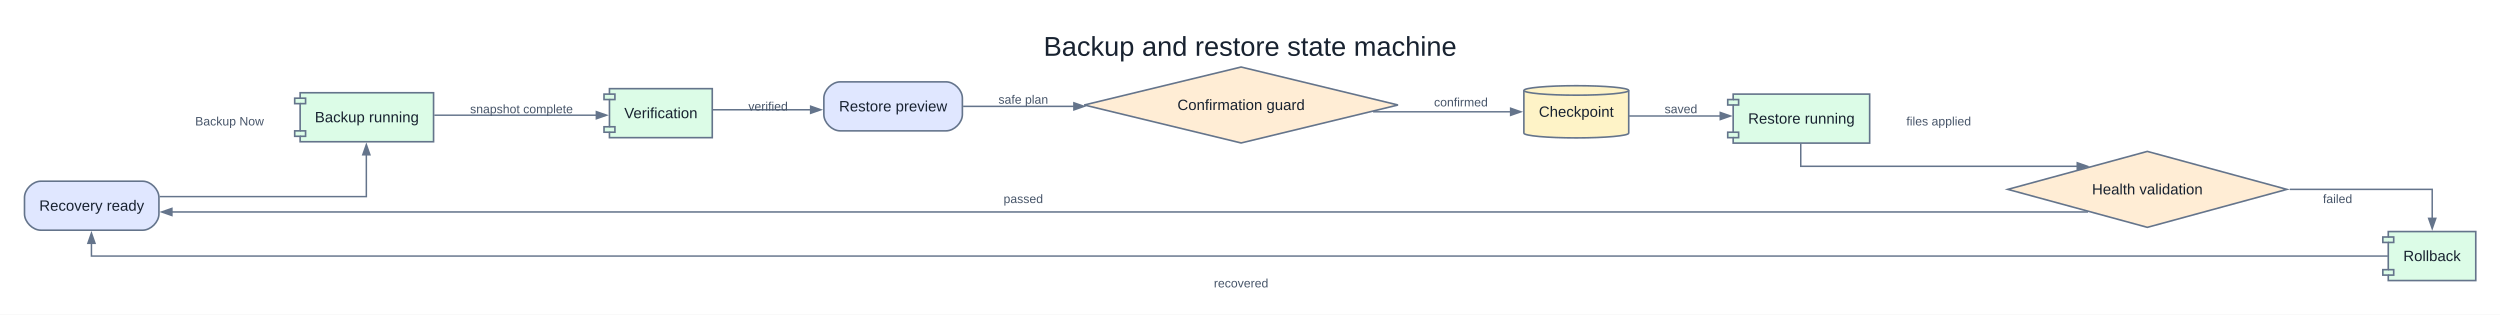
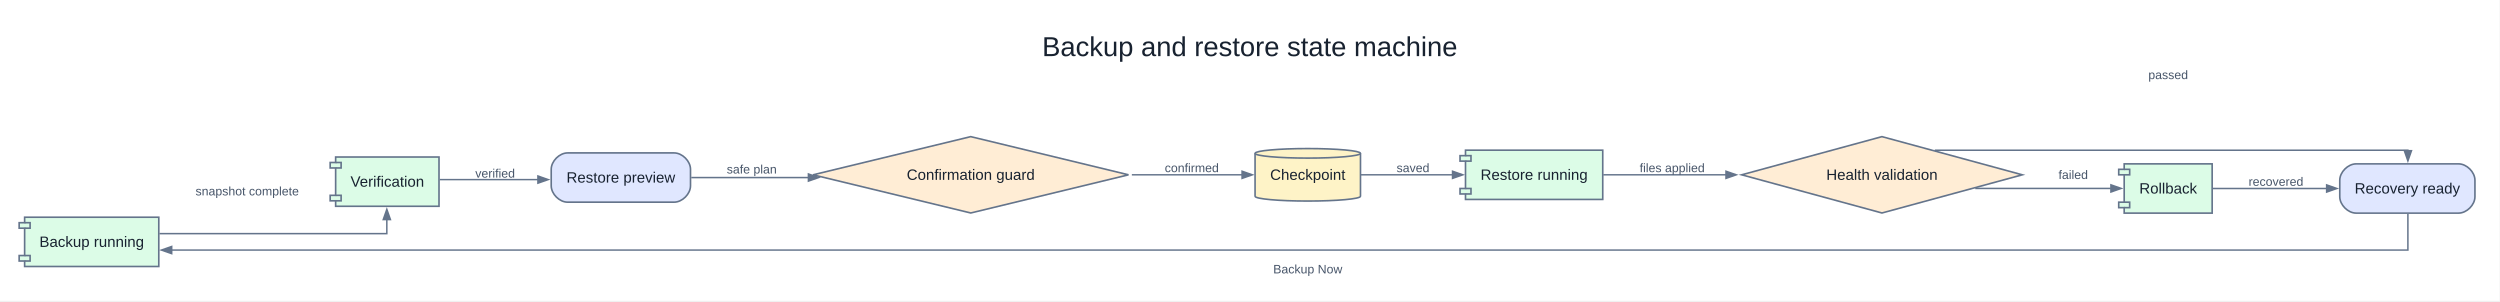
- <svg xmlns="http://www.w3.org/2000/svg" xmlns:xlink="http://www.w3.org/1999/xlink" id="pocketlab-recovery-state-machine-light" role="img" aria-labelledby="pocketlab-recovery-state-machine-light-title pocketlab-recovery-state-machine-light-desc" width="1837pt" height="231pt" viewBox="0.00 0.00 1837.00 231.00">
-   <g id="graph0" class="graph" transform="scale(1 1) rotate(0) translate(18 213.15)">
-     <polygon fill="#ffffff" stroke="none" points="-18,18 -18,-213.15 1819.19,-213.15 1819.19,18 -18,18" />
-     <text xml:space="preserve" text-anchor="middle" x="900.59" y="-172.15" font-family="Arial" font-size="20.00" fill="#182230">Backup and restore state machine</text>
+ <svg xmlns="http://www.w3.org/2000/svg" xmlns:xlink="http://www.w3.org/1999/xlink" id="pocketlab-recovery-state-machine-light" role="img" aria-labelledby="pocketlab-recovery-state-machine-light-title pocketlab-recovery-state-machine-light-desc" width="1827pt" height="220pt" viewBox="0.00 0.00 1827.00 220.00">
+   <g id="graph0" class="graph" transform="scale(1 1) rotate(0) translate(18 201.75)">
+     <polygon fill="#ffffff" stroke="none" points="-18,18 -18,-201.75 1808.69,-201.75 1808.69,18 -18,18" />
+     <text xml:space="preserve" text-anchor="middle" x="895.34" y="-160.75" font-family="Arial" font-size="20.00" fill="#182230">Backup and restore state machine</text>
+     <g id="edge1" class="edge">
+       <g id="a_edge1">
+         <a xlink:title="snapshot complete">
+           <path fill="none" stroke="#64748b" stroke-width="1.1" d="M98.5,-31C162.17,-31 264.69,-31 264.69,-31 264.69,-31 264.69,-41.28 264.69,-41.28" />
+           <polygon fill="#64748b" stroke="#64748b" stroke-width="1.1" points="262.07,-41.28 264.69,-48.78 267.32,-41.28 262.07,-41.28" />
+         </a>
+       </g>
+       <text xml:space="preserve" text-anchor="middle" x="162.66" y="-58.95" font-family="Arial" font-size="9.00" fill="#475569">snapshot complete</text>
+     </g>
+     <g id="edge2" class="edge">
+       <g id="a_edge2">
+         <a xlink:title="saved">
+           <path fill="none" stroke="#64748b" stroke-width="1.1" d="M976.5,-74C976.5,-74 1043.51,-74 1043.51,-74" />
+           <polygon fill="#64748b" stroke="#64748b" stroke-width="1.1" points="1043.51,-76.63 1051.01,-74 1043.51,-71.38 1043.51,-76.63" />
+         </a>
+       </g>
+       <text xml:space="preserve" text-anchor="middle" x="1014.61" y="-75.95" font-family="Arial" font-size="9.00" fill="#475569">saved</text>
+     </g>
+     <g id="edge3" class="edge">
+       <g id="a_edge3">
+         <a xlink:title="confirmed">
+           <path fill="none" stroke="#64748b" stroke-width="1.1" d="M809.15,-74C809.15,-74 889.71,-74 889.71,-74" />
+           <polygon fill="#64748b" stroke="#64748b" stroke-width="1.1" points="889.71,-76.63 897.21,-74 889.71,-71.38 889.71,-76.63" />
+         </a>
+       </g>
+       <text xml:space="preserve" text-anchor="middle" x="852.95" y="-75.95" font-family="Arial" font-size="9.00" fill="#475569">confirmed</text>
+     </g>
+     <g id="edge4" class="edge">
+       <g id="a_edge4">
+         <a xlink:title="passed">
+           <path fill="none" stroke="#64748b" stroke-width="1.1" d="M1395.93,-91.95C1493.41,-91.95 1741.69,-91.95 1741.69,-91.95 1741.69,-91.95 1741.69,-91 1741.69,-91" />
+           <polygon fill="#64748b" stroke="#64748b" stroke-width="1.1" points="1744.32,-91.65 1741.69,-84.15 1739.07,-91.65 1744.32,-91.65" />
+         </a>
+       </g>
+       <text xml:space="preserve" text-anchor="middle" x="1566.5" y="-143.95" font-family="Arial" font-size="9.00" fill="#475569">passed</text>
+     </g>
+     <g id="edge5" class="edge">
+       <g id="a_edge5">
+         <a xlink:title="failed">
+           <path fill="none" stroke="#64748b" stroke-width="1.1" d="M1425.53,-64.05C1425.53,-64.05 1524.67,-64.05 1524.67,-64.05" />
+           <polygon fill="#64748b" stroke="#64748b" stroke-width="1.1" points="1524.67,-66.68 1532.17,-64.05 1524.67,-61.43 1524.67,-66.68" />
+         </a>
+       </g>
+       <text xml:space="preserve" text-anchor="middle" x="1497.11" y="-70.95" font-family="Arial" font-size="9.00" fill="#475569">failed</text>
+     </g>
+     <g id="edge6" class="edge">
+       <g id="a_edge6">
+         <a xlink:title="Backup Now">
+           <path fill="none" stroke="#64748b" stroke-width="1.1" d="M1741.69,-45.44C1741.69,-33.04 1741.69,-19 1741.69,-19 1741.69,-19 107.47,-19 107.47,-19" />
+           <polygon fill="#64748b" stroke="#64748b" stroke-width="1.1" points="107.47,-16.38 99.97,-19 107.47,-21.63 107.47,-16.38" />
+         </a>
+       </g>
+       <text xml:space="preserve" text-anchor="middle" x="937.72" y="-1.95" font-family="Arial" font-size="9.00" fill="#475569">Backup Now</text>
+     </g>
+     <g id="edge7" class="edge">
+       <g id="a_edge7">
+         <a xlink:title="safe plan">
+           <path fill="none" stroke="#64748b" stroke-width="1.1" d="M487.16,-72C487.16,-72 572.79,-72 572.79,-72" />
+           <polygon fill="#64748b" stroke="#64748b" stroke-width="1.1" points="572.79,-74.63 580.29,-72 572.79,-69.38 572.79,-74.63" />
+         </a>
+       </g>
+       <text xml:space="preserve" text-anchor="middle" x="531.37" y="-74.95" font-family="Arial" font-size="9.00" fill="#475569">safe plan</text>
+     </g>
+     <g id="edge8" class="edge">
+       <g id="a_edge8">
+         <a xlink:title="files applied">
+           <path fill="none" stroke="#64748b" stroke-width="1.1" d="M1153.66,-74C1153.66,-74 1243.35,-74 1243.35,-74" />
+           <polygon fill="#64748b" stroke="#64748b" stroke-width="1.1" points="1243.35,-76.63 1250.85,-74 1243.35,-71.38 1243.35,-76.63" />
+         </a>
+       </g>
+       <text xml:space="preserve" text-anchor="middle" x="1204.03" y="-75.95" font-family="Arial" font-size="9.00" fill="#475569">files applied</text>
+     </g>
+     <g id="edge9" class="edge">
+       <g id="a_edge9">
+         <a xlink:title="recovered">
+           <path fill="none" stroke="#64748b" stroke-width="1.1" d="M1598.97,-64C1598.97,-64 1682.31,-64 1682.31,-64" />
+           <polygon fill="#64748b" stroke="#64748b" stroke-width="1.1" points="1682.31,-66.63 1689.81,-64 1682.31,-61.38 1682.31,-66.63" />
+         </a>
+       </g>
+       <text xml:space="preserve" text-anchor="middle" x="1645.27" y="-65.95" font-family="Arial" font-size="9.00" fill="#475569">recovered</text>
+     </g>
+     <g id="edge10" class="edge">
+       <g id="a_edge10">
+         <a xlink:title="verified">
+           <path fill="none" stroke="#64748b" stroke-width="1.1" d="M303.36,-70.5C303.36,-70.5 375.12,-70.5 375.12,-70.5" />
+           <polygon fill="#64748b" stroke="#64748b" stroke-width="1.1" points="375.12,-73.13 382.62,-70.5 375.12,-67.88 375.12,-73.13" />
+         </a>
+       </g>
+       <text xml:space="preserve" text-anchor="middle" x="343.83" y="-71.95" font-family="Arial" font-size="9.00" fill="#475569">verified</text>
+     </g>
    <g id="node1" class="node">
      <g id="a_node1">
-         <a xlink:href="../../generated/development/recovery-contract/" xlink:title="Recovery ready. Backup, verification, preview, checkpoint, restore, health validation, and rollback remain backend and worker owned." target="_top">
-           <path fill="#e0e7ff" stroke="#64748b" stroke-width="1.2" d="M86.79,-80C86.79,-80 12,-80 12,-80 6,-80 0,-74 0,-68 0,-68 0,-56 0,-56 0,-50 6,-44 12,-44 12,-44 86.79,-44 86.79,-44 92.79,-44 98.79,-50 98.79,-56 98.79,-56 98.79,-68 98.79,-68 98.79,-74 92.79,-80 86.79,-80" />
-           <text xml:space="preserve" text-anchor="middle" x="49.39" y="-58.3" font-family="Arial" font-size="11.00" fill="#182230">Recovery ready</text>
+         <a xlink:href="../../generated/development/recovery-contract/" xlink:title="Backup running. Backup, verification, preview, checkpoint, restore, health validation, and rollback remain backend and worker owned." target="_top">
+           <polygon fill="#dcfce7" stroke="#64748b" stroke-width="1.2" points="98.04,-43 0,-43 0,-39 -4,-39 -4,-35 0,-35 0,-15 -4,-15 -4,-11 0,-11 0,-7 98.04,-7 98.04,-43" />
+           <polyline fill="none" stroke="#64748b" stroke-width="1.2" points="0,-39 4,-39 4,-35 0,-35" />
+           <polyline fill="none" stroke="#64748b" stroke-width="1.2" points="0,-15 4,-15 4,-11 0,-11" />
+           <text xml:space="preserve" text-anchor="middle" x="49.02" y="-21.3" font-family="Arial" font-size="11.00" fill="#182230">Backup running</text>
        </a>
      </g>
    </g>
    <g id="node2" class="node">
      <g id="a_node2">
-         <a xlink:href="../../generated/development/recovery-contract/" xlink:title="Backup running. Backup, verification, preview, checkpoint, restore, health validation, and rollback remain backend and worker owned." target="_top">
-           <polygon fill="#dcfce7" stroke="#64748b" stroke-width="1.2" points="300.58,-145 202.54,-145 202.54,-141 198.54,-141 198.54,-137 202.54,-137 202.54,-117 198.54,-117 198.54,-113 202.54,-113 202.54,-109 300.58,-109 300.58,-145" />
-           <polyline fill="none" stroke="#64748b" stroke-width="1.2" points="202.54,-141 206.54,-141 206.54,-137 202.54,-137" />
-           <polyline fill="none" stroke="#64748b" stroke-width="1.2" points="202.54,-117 206.54,-117 206.54,-113 202.54,-113" />
-           <text xml:space="preserve" text-anchor="middle" x="251.56" y="-123.3" font-family="Arial" font-size="11.00" fill="#182230">Backup running</text>
+         <a xlink:href="../../generated/development/recovery-contract/" xlink:title="Checkpoint. Backup, verification, preview, checkpoint, restore, health validation, and rollback remain backend and worker owned." target="_top">
+           <path fill="#fef3c7" stroke="#64748b" stroke-width="1.2" d="M976.24,-89.69C976.24,-91.62 958.97,-93.18 937.72,-93.18 916.47,-93.18 899.2,-91.62 899.2,-89.69 899.2,-89.69 899.2,-58.31 899.2,-58.31 899.2,-56.38 916.47,-54.82 937.72,-54.82 958.97,-54.82 976.24,-56.38 976.24,-58.31 976.24,-58.31 976.24,-89.69 976.24,-89.69" />
+           <path fill="none" stroke="#64748b" stroke-width="1.2" d="M976.24,-89.69C976.24,-87.77 958.97,-86.21 937.72,-86.21 916.47,-86.21 899.2,-87.77 899.2,-89.69" />
+           <text xml:space="preserve" text-anchor="middle" x="937.72" y="-70.3" font-family="Arial" font-size="11.00" fill="#182230">Checkpoint</text>
        </a>
      </g>
    </g>
-     <g id="edge1" class="edge">
-       <g id="a_edge1">
-         <a xlink:title="Backup Now">
-           <path fill="none" stroke="#64748b" stroke-width="1.1" d="M99.28,-68.7C159.03,-68.7 251.19,-68.7 251.19,-68.7 251.19,-68.7 251.19,-99.39 251.19,-99.39" />
-           <polygon fill="#64748b" stroke="#64748b" stroke-width="1.1" points="248.57,-99.39 251.19,-106.89 253.82,-99.39 248.57,-99.39" />
-         </a>
-       </g>
-       <text xml:space="preserve" text-anchor="middle" x="150.66" y="-120.95" font-family="Arial" font-size="9.00" fill="#475569">Backup Now</text>
-     </g>
    <g id="node3" class="node">
      <g id="a_node3">
-         <a xlink:href="../../generated/development/recovery-contract/" xlink:title="Verification. Backup, verification, preview, checkpoint, restore, health validation, and rollback remain backend and worker owned." target="_top">
-           <polygon fill="#dcfce7" stroke="#64748b" stroke-width="1.2" points="505.37,-148 429.83,-148 429.83,-144 425.83,-144 425.83,-140 429.83,-140 429.83,-120 425.83,-120 425.83,-116 429.83,-116 429.83,-112 505.37,-112 505.37,-148" />
-           <polyline fill="none" stroke="#64748b" stroke-width="1.2" points="429.83,-144 433.83,-144 433.83,-140 429.83,-140" />
-           <polyline fill="none" stroke="#64748b" stroke-width="1.2" points="429.83,-120 433.83,-120 433.83,-116 429.83,-116" />
-           <text xml:space="preserve" text-anchor="middle" x="467.6" y="-126.3" font-family="Arial" font-size="11.00" fill="#182230">Verification</text>
+         <a xlink:href="../../generated/development/recovery-state-machine/" xlink:title="Confirmation guard. Backup, verification, preview, checkpoint, restore, health validation, and rollback remain backend and worker owned." target="_top">
+           <polygon fill="#ffedd5" stroke="#64748b" stroke-width="1.2" points="691.41,-101.9 576.12,-74 691.41,-46.1 806.7,-74 691.41,-101.9" />
+           <text xml:space="preserve" text-anchor="middle" x="691.41" y="-70.3" font-family="Arial" font-size="11.00" fill="#182230">Confirmation guard</text>
        </a>
      </g>
    </g>
-     <g id="edge2" class="edge">
-       <g id="a_edge2">
-         <a xlink:title="snapshot complete">
-           <path fill="none" stroke="#64748b" stroke-width="1.1" d="M301.12,-128.5C301.12,-128.5 420.21,-128.5 420.21,-128.5" />
-           <polygon fill="#64748b" stroke="#64748b" stroke-width="1.1" points="420.21,-131.13 427.71,-128.5 420.21,-125.88 420.21,-131.13" />
-         </a>
-       </g>
-       <text xml:space="preserve" text-anchor="middle" x="365.2" y="-129.95" font-family="Arial" font-size="9.00" fill="#475569">snapshot complete</text>
-     </g>
    <g id="node4" class="node">
      <g id="a_node4">
-         <a xlink:href="../../generated/development/recovery-state-machine/" xlink:title="Restore preview. Backup, verification, preview, checkpoint, restore, health validation, and rollback remain backend and worker owned." target="_top">
-           <path fill="#e0e7ff" stroke="#64748b" stroke-width="1.2" d="M677.16,-153C677.16,-153 599.37,-153 599.37,-153 593.37,-153 587.37,-147 587.37,-141 587.37,-141 587.37,-129 587.37,-129 587.37,-123 593.37,-117 599.37,-117 599.37,-117 677.16,-117 677.16,-117 683.16,-117 689.16,-123 689.16,-129 689.16,-129 689.16,-141 689.16,-141 689.16,-147 683.16,-153 677.16,-153" />
-           <text xml:space="preserve" text-anchor="middle" x="638.26" y="-131.3" font-family="Arial" font-size="11.00" fill="#182230">Restore preview</text>
+         <a xlink:href="../../generated/production/health-diagnostics/" xlink:title="Health validation. Backup, verification, preview, checkpoint, restore, health validation, and rollback remain backend and worker owned." target="_top">
+           <polygon fill="#ffedd5" stroke="#64748b" stroke-width="1.2" points="1357.32,-101.9 1254.78,-74 1357.32,-46.1 1459.86,-74 1357.32,-101.9" />
+           <text xml:space="preserve" text-anchor="middle" x="1357.32" y="-70.3" font-family="Arial" font-size="11.00" fill="#182230">Health validation</text>
        </a>
      </g>
    </g>
-     <g id="edge3" class="edge">
-       <g id="a_edge3">
-         <a xlink:title="verified">
-           <path fill="none" stroke="#64748b" stroke-width="1.1" d="M505.9,-132.5C505.9,-132.5 577.66,-132.5 577.66,-132.5" />
-           <polygon fill="#64748b" stroke="#64748b" stroke-width="1.1" points="577.66,-135.13 585.16,-132.5 577.66,-129.88 577.66,-135.13" />
-         </a>
-       </g>
-       <text xml:space="preserve" text-anchor="middle" x="546.37" y="-131.95" font-family="Arial" font-size="9.00" fill="#475569">verified</text>
-     </g>
    <g id="node5" class="node">
      <g id="a_node5">
-         <a xlink:href="../../generated/development/recovery-state-machine/" xlink:title="Confirmation guard. Backup, verification, preview, checkpoint, restore, health validation, and rollback remain backend and worker owned." target="_top">
-           <polygon fill="#ffedd5" stroke="#64748b" stroke-width="1.2" points="893.95,-163.9 778.66,-136 893.95,-108.1 1009.24,-136 893.95,-163.9" />
-           <text xml:space="preserve" text-anchor="middle" x="893.95" y="-132.3" font-family="Arial" font-size="11.00" fill="#182230">Confirmation guard</text>
+         <a xlink:href="../../generated/development/recovery-contract/" xlink:title="Recovery ready. Backup, verification, preview, checkpoint, restore, health validation, and rollback remain backend and worker owned." target="_top">
+           <path fill="#e0e7ff" stroke="#64748b" stroke-width="1.2" d="M1778.69,-82C1778.69,-82 1703.9,-82 1703.9,-82 1697.9,-82 1691.9,-76 1691.9,-70 1691.9,-70 1691.9,-58 1691.9,-58 1691.9,-52 1697.9,-46 1703.9,-46 1703.9,-46 1778.69,-46 1778.69,-46 1784.69,-46 1790.69,-52 1790.69,-58 1790.69,-58 1790.69,-70 1790.69,-70 1790.69,-76 1784.69,-82 1778.69,-82" />
+           <text xml:space="preserve" text-anchor="middle" x="1741.29" y="-60.3" font-family="Arial" font-size="11.00" fill="#182230">Recovery ready</text>
        </a>
      </g>
    </g>
-     <g id="edge4" class="edge">
-       <g id="a_edge4">
-         <a xlink:title="safe plan">
-           <path fill="none" stroke="#64748b" stroke-width="1.1" d="M689.7,-135C689.7,-135 771.1,-135 771.1,-135" />
-           <polygon fill="#64748b" stroke="#64748b" stroke-width="1.1" points="771.1,-137.63 778.6,-135 771.1,-132.38 771.1,-137.63" />
+     <g id="node6" class="node">
+       <g id="a_node6">
+         <a xlink:href="../../generated/development/recovery-state-machine/" xlink:title="Restore preview. Backup, verification, preview, checkpoint, restore, health validation, and rollback remain backend and worker owned." target="_top">
+           <path fill="#e0e7ff" stroke="#64748b" stroke-width="1.2" d="M474.62,-90C474.62,-90 396.83,-90 396.83,-90 390.83,-90 384.83,-84 384.83,-78 384.83,-78 384.83,-66 384.83,-66 384.83,-60 390.83,-54 396.83,-54 396.83,-54 474.62,-54 474.62,-54 480.62,-54 486.62,-60 486.62,-66 486.62,-66 486.62,-78 486.62,-78 486.62,-84 480.62,-90 474.62,-90" />
+           <text xml:space="preserve" text-anchor="middle" x="435.72" y="-68.3" font-family="Arial" font-size="11.00" fill="#182230">Restore preview</text>
        </a>
      </g>
-       <text xml:space="preserve" text-anchor="middle" x="733.91" y="-136.95" font-family="Arial" font-size="9.00" fill="#475569">safe plan</text>
-     </g>
-     <g id="node6" class="node">
-       <g id="a_node6">
-         <a xlink:href="../../generated/development/recovery-contract/" xlink:title="Checkpoint. Backup, verification, preview, checkpoint, restore, health validation, and rollback remain backend and worker owned." target="_top">
-           <path fill="#fef3c7" stroke="#64748b" stroke-width="1.2" d="M1178.78,-146.69C1178.78,-148.62 1161.51,-150.18 1140.26,-150.18 1119.01,-150.18 1101.74,-148.62 1101.74,-146.69 1101.74,-146.69 1101.74,-115.31 1101.74,-115.31 1101.74,-113.38 1119.01,-111.82 1140.26,-111.82 1161.51,-111.82 1178.78,-113.38 1178.78,-115.31 1178.78,-115.31 1178.78,-146.69 1178.78,-146.69" />
-           <path fill="none" stroke="#64748b" stroke-width="1.2" d="M1178.78,-146.69C1178.78,-144.77 1161.51,-143.21 1140.26,-143.21 1119.01,-143.21 1101.74,-144.77 1101.74,-146.69" />
-           <text xml:space="preserve" text-anchor="middle" x="1140.26" y="-127.3" font-family="Arial" font-size="11.00" fill="#182230">Checkpoint</text>
-         </a>
-       </g>
-     </g>
-     <g id="edge5" class="edge">
-       <g id="a_edge5">
-         <a xlink:title="confirmed">
-           <path fill="none" stroke="#64748b" stroke-width="1.1" d="M990.94,-131C990.94,-131 1092.01,-131 1092.01,-131" />
-           <polygon fill="#64748b" stroke="#64748b" stroke-width="1.1" points="1092.01,-133.63 1099.51,-131 1092.01,-128.38 1092.01,-133.63" />
-         </a>
-       </g>
-       <text xml:space="preserve" text-anchor="middle" x="1055.49" y="-134.95" font-family="Arial" font-size="9.00" fill="#475569">confirmed</text>
    </g>
    <g id="node7" class="node">
      <g id="a_node7">
        <a xlink:href="../../generated/development/recovery-contract/" xlink:title="Restore running. Backup, verification, preview, checkpoint, restore, health validation, and rollback remain backend and worker owned." target="_top">
-           <polygon fill="#dcfce7" stroke="#64748b" stroke-width="1.2" points="1355.82,-144 1255.53,-144 1255.53,-140 1251.53,-140 1251.53,-136 1255.53,-136 1255.53,-116 1251.53,-116 1251.53,-112 1255.53,-112 1255.53,-108 1355.82,-108 1355.82,-144" />
-           <polyline fill="none" stroke="#64748b" stroke-width="1.2" points="1255.53,-140 1259.53,-140 1259.53,-136 1255.53,-136" />
-           <polyline fill="none" stroke="#64748b" stroke-width="1.2" points="1255.53,-116 1259.53,-116 1259.53,-112 1255.53,-112" />
-           <text xml:space="preserve" text-anchor="middle" x="1305.67" y="-122.3" font-family="Arial" font-size="11.00" fill="#182230">Restore running</text>
+           <polygon fill="#dcfce7" stroke="#64748b" stroke-width="1.2" points="1153.28,-92 1052.99,-92 1052.99,-88 1048.99,-88 1048.99,-84 1052.99,-84 1052.99,-64 1048.99,-64 1048.99,-60 1052.99,-60 1052.99,-56 1153.28,-56 1153.28,-92" />
+           <polyline fill="none" stroke="#64748b" stroke-width="1.2" points="1052.99,-88 1056.99,-88 1056.99,-84 1052.99,-84" />
+           <polyline fill="none" stroke="#64748b" stroke-width="1.2" points="1052.99,-64 1056.99,-64 1056.99,-60 1052.99,-60" />
+           <text xml:space="preserve" text-anchor="middle" x="1103.13" y="-70.3" font-family="Arial" font-size="11.00" fill="#182230">Restore running</text>
        </a>
      </g>
    </g>
-     <g id="edge6" class="edge">
-       <g id="a_edge6">
-         <a xlink:title="saved">
-           <path fill="none" stroke="#64748b" stroke-width="1.1" d="M1179.04,-127.91C1179.04,-127.91 1246.05,-127.91 1246.05,-127.91" />
-           <polygon fill="#64748b" stroke="#64748b" stroke-width="1.1" points="1246.05,-130.53 1253.55,-127.91 1246.05,-125.28 1246.05,-130.53" />
-         </a>
-       </g>
-       <text xml:space="preserve" text-anchor="middle" x="1217.15" y="-129.95" font-family="Arial" font-size="9.00" fill="#475569">saved</text>
-     </g>
    <g id="node8" class="node">
      <g id="a_node8">
-         <a xlink:href="../../generated/production/health-diagnostics/" xlink:title="Health validation. Backup, verification, preview, checkpoint, restore, health validation, and rollback remain backend and worker owned." target="_top">
-           <polygon fill="#ffedd5" stroke="#64748b" stroke-width="1.2" points="1559.86,-101.9 1457.32,-74 1559.86,-46.1 1662.4,-74 1559.86,-101.9" />
-           <text xml:space="preserve" text-anchor="middle" x="1559.86" y="-70.3" font-family="Arial" font-size="11.00" fill="#182230">Health validation</text>
+         <a xlink:href="../../generated/production/rollback/" xlink:title="Rollback. Backup, verification, preview, checkpoint, restore, health validation, and rollback remain backend and worker owned." target="_top">
+           <polygon fill="#dcfce7" stroke="#64748b" stroke-width="1.2" points="1598.65,-82 1534.36,-82 1534.36,-78 1530.36,-78 1530.36,-74 1534.36,-74 1534.36,-54 1530.36,-54 1530.36,-50 1534.36,-50 1534.36,-46 1598.65,-46 1598.65,-82" />
+           <polyline fill="none" stroke="#64748b" stroke-width="1.2" points="1534.36,-78 1538.36,-78 1538.36,-74 1534.36,-74" />
+           <polyline fill="none" stroke="#64748b" stroke-width="1.2" points="1534.36,-54 1538.36,-54 1538.36,-50 1534.36,-50" />
+           <text xml:space="preserve" text-anchor="middle" x="1566.5" y="-60.3" font-family="Arial" font-size="11.00" fill="#182230">Rollback</text>
        </a>
      </g>
    </g>
-     <g id="edge7" class="edge">
-       <g id="a_edge7">
-         <a xlink:title="files applied">
-           <path fill="none" stroke="#64748b" stroke-width="1.1" d="M1305.19,-107.65C1305.19,-99.17 1305.19,-90.95 1305.19,-90.95 1305.19,-90.95 1508.36,-90.95 1508.36,-90.95" />
-           <polygon fill="#64748b" stroke="#64748b" stroke-width="1.1" points="1508.36,-93.58 1515.86,-90.95 1508.36,-88.33 1508.36,-93.58" />
-         </a>
-       </g>
-       <text xml:space="preserve" text-anchor="middle" x="1406.57" y="-120.95" font-family="Arial" font-size="9.00" fill="#475569">files applied</text>
-     </g>
-     <g id="edge8" class="edge">
-       <g id="a_edge8">
-         <a xlink:title="passed">
-           <path fill="none" stroke="#64748b" stroke-width="1.1" d="M1516.28,-57.4C1516.28,-57.4 108.31,-57.4 108.31,-57.4" />
-           <polygon fill="#64748b" stroke="#64748b" stroke-width="1.1" points="108.31,-54.78 100.81,-57.4 108.31,-60.03 108.31,-54.78" />
-         </a>
-       </g>
-       <text xml:space="preserve" text-anchor="middle" x="733.91" y="-63.95" font-family="Arial" font-size="9.00" fill="#475569">passed</text>
-     </g>
    <g id="node9" class="node">
      <g id="a_node9">
-         <a xlink:href="../../generated/production/rollback/" xlink:title="Rollback. Backup, verification, preview, checkpoint, restore, health validation, and rollback remain backend and worker owned." target="_top">
-           <polygon fill="#dcfce7" stroke="#64748b" stroke-width="1.2" points="1801.19,-43 1736.9,-43 1736.9,-39 1732.9,-39 1732.9,-35 1736.9,-35 1736.9,-15 1732.9,-15 1732.9,-11 1736.9,-11 1736.9,-7 1801.19,-7 1801.19,-43" />
-           <polyline fill="none" stroke="#64748b" stroke-width="1.2" points="1736.9,-39 1740.9,-39 1740.9,-35 1736.9,-35" />
-           <polyline fill="none" stroke="#64748b" stroke-width="1.2" points="1736.9,-15 1740.9,-15 1740.9,-11 1736.9,-11" />
-           <text xml:space="preserve" text-anchor="middle" x="1769.04" y="-21.3" font-family="Arial" font-size="11.00" fill="#182230">Rollback</text>
+         <a xlink:href="../../generated/development/recovery-contract/" xlink:title="Verification. Backup, verification, preview, checkpoint, restore, health validation, and rollback remain backend and worker owned." target="_top">
+           <polygon fill="#dcfce7" stroke="#64748b" stroke-width="1.2" points="302.83,-87 227.29,-87 227.29,-83 223.29,-83 223.29,-79 227.29,-79 227.29,-59 223.29,-59 223.29,-55 227.29,-55 227.29,-51 302.83,-51 302.83,-87" />
+           <polyline fill="none" stroke="#64748b" stroke-width="1.2" points="227.29,-83 231.29,-83 231.29,-79 227.29,-79" />
+           <polyline fill="none" stroke="#64748b" stroke-width="1.2" points="227.29,-59 231.29,-59 231.29,-55 227.29,-55" />
+           <text xml:space="preserve" text-anchor="middle" x="265.06" y="-65.3" font-family="Arial" font-size="11.00" fill="#182230">Verification</text>
        </a>
      </g>
    </g>
-     <g id="edge9" class="edge">
-       <g id="a_edge9">
-         <a xlink:title="failed">
-           <path fill="none" stroke="#64748b" stroke-width="1.1" d="M1664.52,-74C1716.86,-74 1769.19,-74 1769.19,-74 1769.19,-74 1769.19,-52.69 1769.19,-52.69" />
-           <polygon fill="#64748b" stroke="#64748b" stroke-width="1.1" points="1771.82,-52.69 1769.19,-45.19 1766.57,-52.69 1771.82,-52.69" />
-         </a>
-       </g>
-       <text xml:space="preserve" text-anchor="middle" x="1699.65" y="-63.95" font-family="Arial" font-size="9.00" fill="#475569">failed</text>
-     </g>
-     <g id="edge10" class="edge">
-       <g id="a_edge10">
-         <a xlink:title="recovered">
-           <path fill="none" stroke="#64748b" stroke-width="1.1" d="M1736.6,-25C1500,-25 49.19,-25 49.19,-25 49.19,-25 49.19,-34.34 49.19,-34.34" />
-           <polygon fill="#64748b" stroke="#64748b" stroke-width="1.1" points="46.57,-34.34 49.19,-41.84 51.82,-34.34 46.57,-34.34" />
-         </a>
-       </g>
-       <text xml:space="preserve" text-anchor="middle" x="893.95" y="-1.95" font-family="Arial" font-size="9.00" fill="#475569">recovered</text>
-     </g>
  </g>
</svg>
